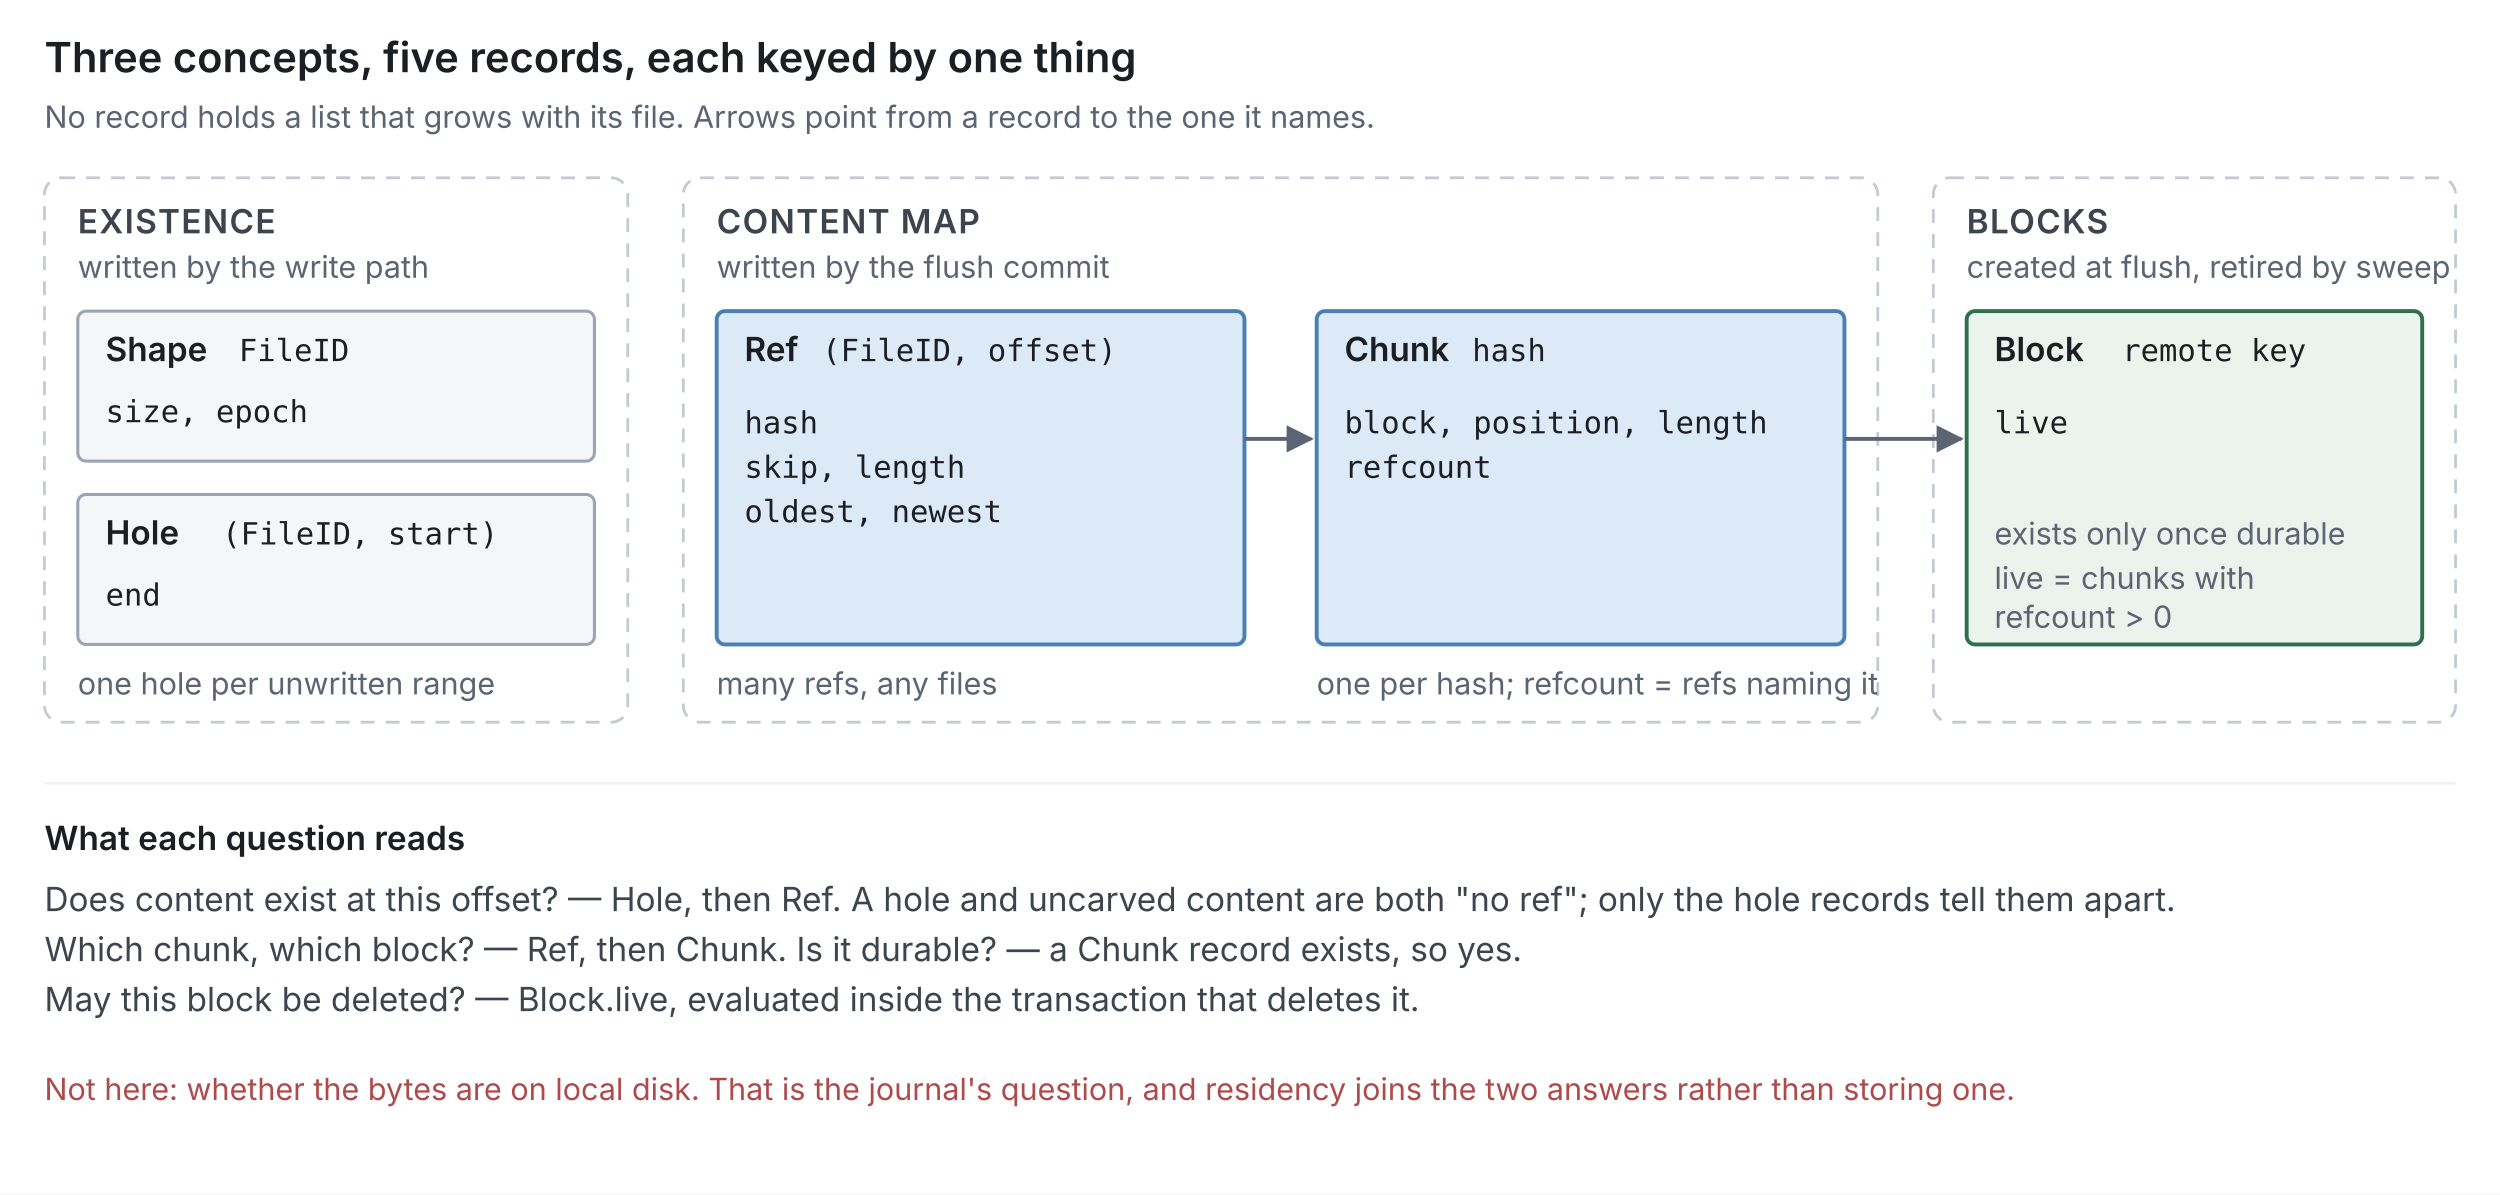
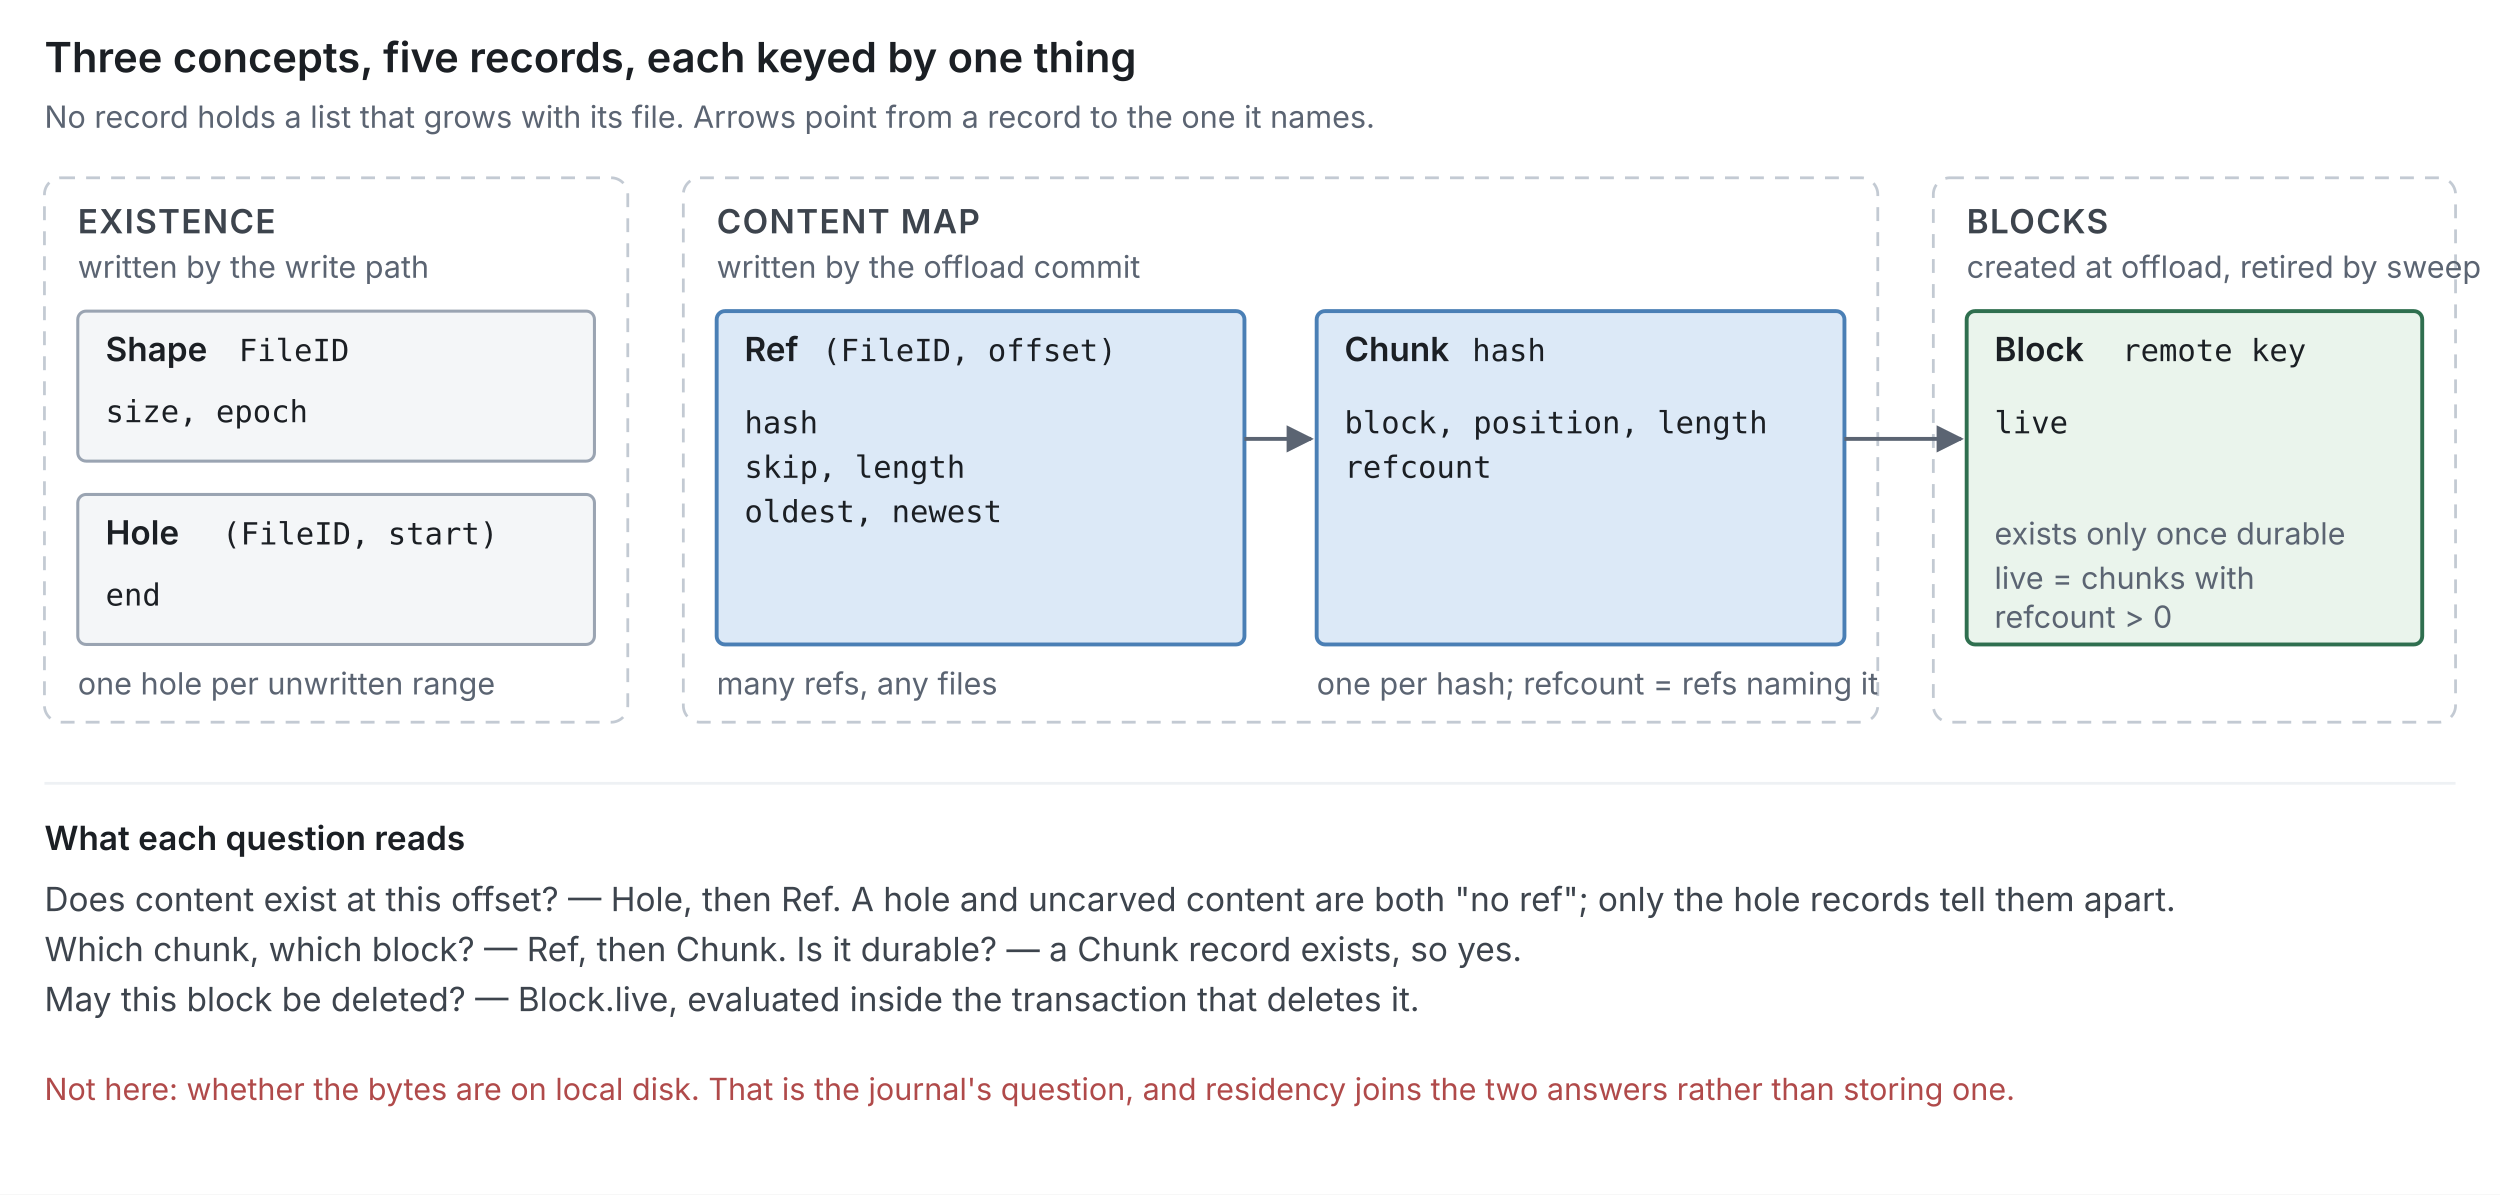
<svg xmlns="http://www.w3.org/2000/svg" viewBox="0 0 900 430" width="900" height="430" font-family="system-ui,-apple-system,Segoe UI,sans-serif">
  <defs>
    <style>
      .t  { font-size: 15px; font-weight: 600; fill: #1b1f24 }
      .h  { font-size: 12px; font-weight: 600; fill: #3d444d; letter-spacing: .04em }
      .rl { font-size: 12px; font-weight: 600; fill: #1b1f24 }
      .l  { font-size: 12px; fill: #3d444d }
      .s  { font-size: 11px; fill: #5b6472 }
      .m  { font-family: ui-monospace,SFMono-Regular,Menlo,monospace; font-size: 11px; fill: #1b1f24 }
      .why { font-size: 11px; fill: #b04a4a }
      .grp { fill: none; stroke: #c3cad3; stroke-width: 1; stroke-dasharray: 5 4 }
      .bn { fill: #f4f6f8; stroke: #9aa4b2; stroke-width: 1.1 }
      .bx { fill: #dce9f7; stroke: #4a7fb5; stroke-width: 1.4 }
      .bg { fill: #eaf4ec; stroke: #2f6f4f; stroke-width: 1.4 }
    </style>
    <marker id="a4r" viewBox="0 0 10 10" refX="9" refY="5" markerWidth="7" markerHeight="7" orient="auto">
      <path d="M0,0 L10,5 L0,10 z" fill="#5b6472" />
    </marker>
  </defs>
  <rect width="900" height="430" fill="#ffffff" />
  <text x="16" y="26" class="t">Three concepts, five records, each keyed by one thing</text>
  <text x="16" y="46" class="s">No record holds a list that grows with its file. Arrows point from a record to the one it names.</text>
  <rect x="16" y="64" width="210" height="196" rx="6" class="grp" />
  <text x="28" y="84" class="h">EXISTENCE</text>
  <text x="28" y="100" class="s">written by the write path</text>
  <rect x="28" y="112" width="186" height="54" rx="3" class="bn" />
  <text x="38" y="130" class="rl">Shape</text>
  <text x="86" y="130" class="m">FileID</text>
  <text x="38" y="152" class="m">size, epoch</text>
  <rect x="28" y="178" width="186" height="54" rx="3" class="bn" />
  <text x="38" y="196" class="rl">Hole</text>
  <text x="80" y="196" class="m">(FileID, start)</text>
  <text x="38" y="218" class="m">end</text>
  <text x="28" y="250" class="s">one hole per unwritten range</text>
  <rect x="246" y="64" width="430" height="196" rx="6" class="grp" />
  <text x="258" y="84" class="h">CONTENT MAP</text>
-   <text x="258" y="100" class="s">written by the flush commit</text>
+   <text x="258" y="100" class="s">written by the offload commit</text>
  <rect x="258" y="112" width="190" height="120" rx="3" class="bx" />
  <text x="268" y="130" class="rl">Ref</text>
  <text x="296" y="130" class="m">(FileID, offset)</text>
  <text x="268" y="156" class="m">hash</text>
  <text x="268" y="172" class="m">skip, length</text>
  <text x="268" y="188" class="m">oldest, newest</text>
  <rect x="474" y="112" width="190" height="120" rx="3" class="bx" />
  <text x="484" y="130" class="rl">Chunk</text>
  <text x="530" y="130" class="m">hash</text>
  <text x="484" y="156" class="m">block, position, length</text>
  <text x="484" y="172" class="m">refcount</text>
  <line x1="448" y1="158" x2="472" y2="158" stroke="#5b6472" stroke-width="1.4" marker-end="url(#a4r)" />
  <text x="258" y="250" class="s">many refs, any files</text>
  <text x="474" y="250" class="s">one per hash; refcount = refs naming it</text>
  <rect x="696" y="64" width="188" height="196" rx="6" class="grp" />
  <text x="708" y="84" class="h">BLOCKS</text>
-   <text x="708" y="100" class="s">created at flush, retired by sweep</text>
+   <text x="708" y="100" class="s">created at offload, retired by sweep</text>
  <rect x="708" y="112" width="164" height="120" rx="3" class="bg" />
  <text x="718" y="130" class="rl">Block</text>
  <text x="764" y="130" class="m">remote key</text>
  <text x="718" y="156" class="m">live</text>
  <text x="718" y="196" class="s">exists only once durable</text>
  <text x="718" y="212" class="s">live = chunks with</text>
  <text x="718" y="226" class="s">refcount &gt; 0</text>
  <line x1="664" y1="158" x2="706" y2="158" stroke="#5b6472" stroke-width="1.4" marker-end="url(#a4r)" />
  <line x1="16" y1="282" x2="884" y2="282" stroke="#eef1f4" />
  <text x="16" y="306" class="rl">What each question reads</text>
  <text x="16" y="328" class="l">Does content exist at this offset? — Hole, then Ref. A hole and uncarved content are both "no ref"; only the hole records tell them apart.</text>
  <text x="16" y="346" class="l">Which chunk, which block? — Ref, then Chunk. Is it durable? — a Chunk record exists, so yes.</text>
  <text x="16" y="364" class="l">May this block be deleted? — Block.live, evaluated inside the transaction that deletes it.</text>
  <text x="16" y="396" class="why">Not here: whether the bytes are on local disk. That is the journal's question, and residency joins the two answers rather than storing one.</text>
</svg>
